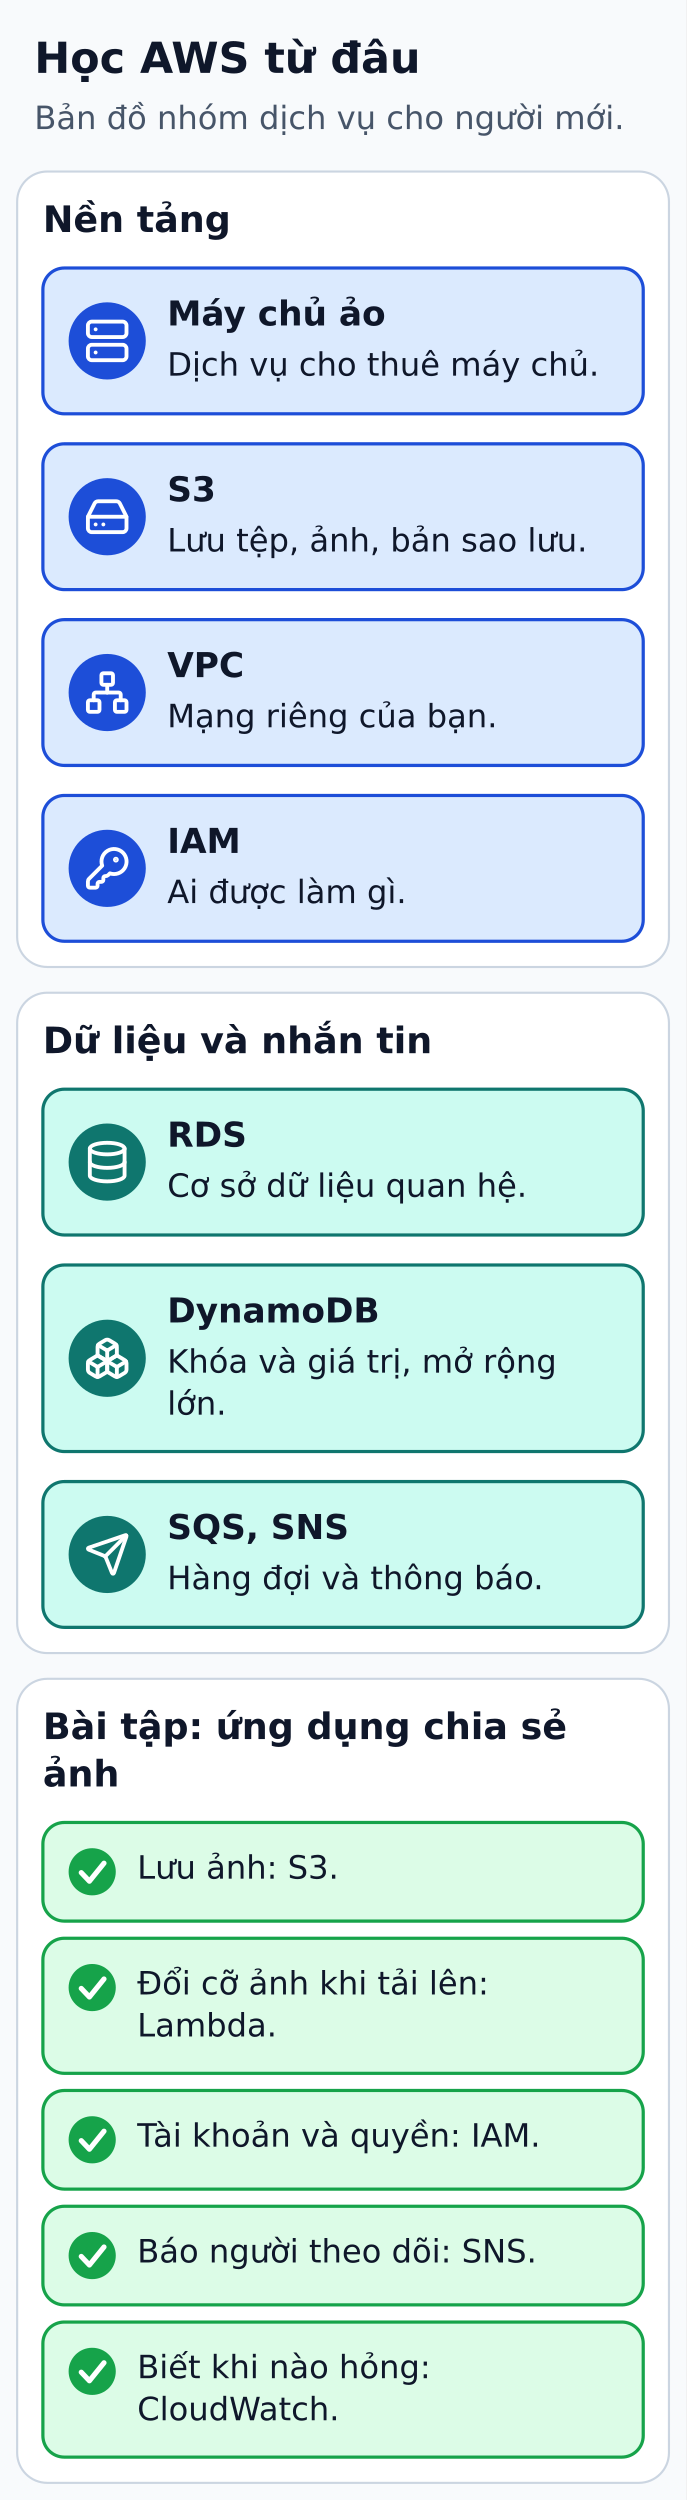
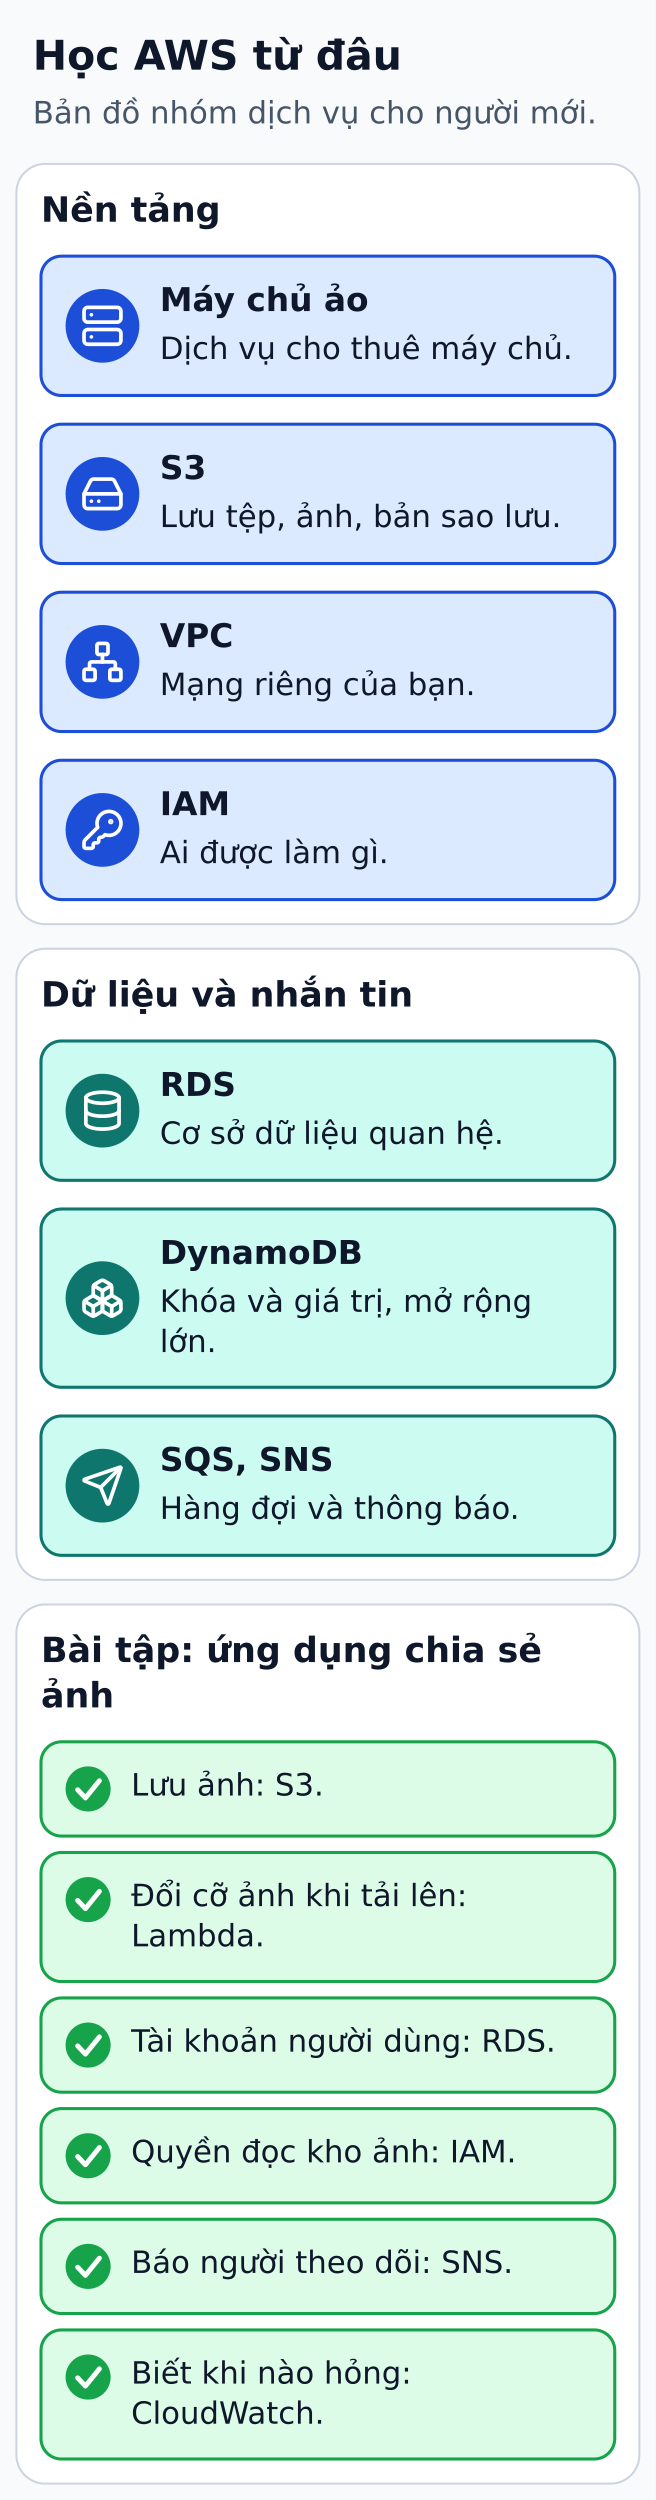
- <svg xmlns="http://www.w3.org/2000/svg" width="320" height="1166" viewBox="0 0 320 1166" role="img" aria-labelledby="title desc">
+ <svg xmlns="http://www.w3.org/2000/svg" width="320" height="1220" viewBox="0 0 320 1220" role="img" aria-labelledby="title desc">
  <defs>
    <marker id="arrow" markerWidth="8" markerHeight="8" refX="6" refY="3" orient="auto">
      <path d="M0,0 L6,3 L0,6" fill="none" stroke="#334155" stroke-width="1.5" />
    </marker>
  </defs>
-   <rect width="320" height="1166" fill="#f8fafc" />
+   <rect width="320" height="1220" fill="#f8fafc" />
  <g font-family="DejaVu Sans, Arial, sans-serif" fill="#0f172a">
    <text x="16" y="34" font-size="20" fill="#0f172a" font-weight="bold" text-anchor="start">Học AWS từ đâu</text>
    <text x="16" y="60.2" font-size="15" fill="#475569" font-weight="normal" text-anchor="start">Bản đồ nhóm dịch vụ cho người mới.</text>
    <rect x="8" y="80" width="304" height="371" rx="14" fill="#ffffff" stroke="#cbd5e1" stroke-width="1" />
    <text x="20" y="108.2" font-size="17" fill="#0f172a" font-weight="bold" text-anchor="start">Nền tảng</text>
    <rect x="20" y="125" width="280" height="68" rx="10" fill="#dbeafe" stroke="#1d4ed8" stroke-width="1.5" />
    <circle cx="50" cy="159" r="18" fill="#1d4ed8" />
    <g transform="translate(39.2 148.2) scale(0.9)" fill="none" stroke="#FFFFFF" stroke-width="2" stroke-linecap="round" stroke-linejoin="round">
      <rect height="8" rx="2" ry="2" width="20" x="2" y="2" />
      <rect height="8" rx="2" ry="2" width="20" x="2" y="14" />
      <line x1="6" x2="6.01" y1="6" y2="6" />
      <line x1="6" x2="6.01" y1="18" y2="18" />
    </g>
    <text x="78" y="151.8" font-size="16" fill="#0f172a" font-weight="bold" text-anchor="start">Máy chủ ảo</text>
    <text x="78" y="175.2" font-size="15" fill="#0f172a" font-weight="normal" text-anchor="start">Dịch vụ cho thuê máy chủ.</text>
    <rect x="20" y="207" width="280" height="68" rx="10" fill="#dbeafe" stroke="#1d4ed8" stroke-width="1.5" />
    <circle cx="50" cy="241" r="18" fill="#1d4ed8" />
    <g transform="translate(39.2 230.2) scale(0.9)" fill="none" stroke="#FFFFFF" stroke-width="2" stroke-linecap="round" stroke-linejoin="round">
      <path d="M10 16h.01" />
      <path d="M2.212 11.577a2 2 0 0 0-.212.896V18a2 2 0 0 0 2 2h16a2 2 0 0 0 2-2v-5.527a2 2 0 0 0-.212-.896L18.55 5.11A2 2 0 0 0 16.76 4H7.24a2 2 0 0 0-1.79 1.11z" />
      <path d="M21.946 12.013H2.054" />
      <path d="M6 16h.01" />
    </g>
    <text x="78" y="233.8" font-size="16" fill="#0f172a" font-weight="bold" text-anchor="start">S3</text>
    <text x="78" y="257.2" font-size="15" fill="#0f172a" font-weight="normal" text-anchor="start">Lưu tệp, ảnh, bản sao lưu.</text>
    <rect x="20" y="289" width="280" height="68" rx="10" fill="#dbeafe" stroke="#1d4ed8" stroke-width="1.5" />
    <circle cx="50" cy="323" r="18" fill="#1d4ed8" />
    <g transform="translate(39.2 312.2) scale(0.9)" fill="none" stroke="#FFFFFF" stroke-width="2" stroke-linecap="round" stroke-linejoin="round">
      <rect height="6" rx="1" width="6" x="16" y="16" />
      <rect height="6" rx="1" width="6" x="2" y="16" />
      <rect height="6" rx="1" width="6" x="9" y="2" />
      <path d="M5 16v-3a1 1 0 0 1 1-1h12a1 1 0 0 1 1 1v3" />
      <path d="M12 12V8" />
    </g>
    <text x="78" y="315.8" font-size="16" fill="#0f172a" font-weight="bold" text-anchor="start">VPC</text>
    <text x="78" y="339.2" font-size="15" fill="#0f172a" font-weight="normal" text-anchor="start">Mạng riêng của bạn.</text>
    <rect x="20" y="371" width="280" height="68" rx="10" fill="#dbeafe" stroke="#1d4ed8" stroke-width="1.5" />
    <circle cx="50" cy="405" r="18" fill="#1d4ed8" />
    <g transform="translate(39.2 394.2) scale(0.9)" fill="none" stroke="#FFFFFF" stroke-width="2" stroke-linecap="round" stroke-linejoin="round">
      <path d="M2.586 17.414A2 2 0 0 0 2 18.828V21a1 1 0 0 0 1 1h3a1 1 0 0 0 1-1v-1a1 1 0 0 1 1-1h1a1 1 0 0 0 1-1v-1a1 1 0 0 1 1-1h.172a2 2 0 0 0 1.414-.586l.814-.814a6.5 6.5 0 1 0-4-4z" />
      <circle cx="16.5" cy="7.5" fill="#FFFFFF" r=".5" />
    </g>
    <text x="78" y="397.8" font-size="16" fill="#0f172a" font-weight="bold" text-anchor="start">IAM</text>
    <text x="78" y="421.2" font-size="15" fill="#0f172a" font-weight="normal" text-anchor="start">Ai được làm gì.</text>
    <rect x="8" y="463" width="304" height="308" rx="14" fill="#ffffff" stroke="#cbd5e1" stroke-width="1" />
    <text x="20" y="491.2" font-size="17" fill="#0f172a" font-weight="bold" text-anchor="start">Dữ liệu và nhắn tin</text>
    <rect x="20" y="508" width="280" height="68" rx="10" fill="#ccfbf1" stroke="#0f766e" stroke-width="1.5" />
    <circle cx="50" cy="542" r="18" fill="#0f766e" />
    <g transform="translate(39.2 531.2) scale(0.9)" fill="none" stroke="#FFFFFF" stroke-width="2" stroke-linecap="round" stroke-linejoin="round">
      <ellipse cx="12" cy="5" rx="9" ry="3" />
      <path d="M3 5V19A9 3 0 0 0 21 19V5" />
      <path d="M3 12A9 3 0 0 0 21 12" />
    </g>
    <text x="78" y="534.8" font-size="16" fill="#0f172a" font-weight="bold" text-anchor="start">RDS</text>
    <text x="78" y="558.2" font-size="15" fill="#0f172a" font-weight="normal" text-anchor="start">Cơ sở dữ liệu quan hệ.</text>
    <rect x="20" y="590" width="280" height="87" rx="10" fill="#ccfbf1" stroke="#0f766e" stroke-width="1.5" />
    <circle cx="50" cy="633.5" r="18" fill="#0f766e" />
    <g transform="translate(39.2 622.7) scale(0.9)" fill="none" stroke="#FFFFFF" stroke-width="2" stroke-linecap="round" stroke-linejoin="round">
      <path d="M2.97 12.92A2 2 0 0 0 2 14.63v3.24a2 2 0 0 0 .97 1.71l3 1.8a2 2 0 0 0 2.06 0L12 19v-5.5l-5-3-4.03 2.42Z" />
      <path d="m7 16.5-4.74-2.85" />
      <path d="m7 16.5 5-3" />
      <path d="M7 16.5v5.17" />
      <path d="M12 13.5V19l3.97 2.38a2 2 0 0 0 2.06 0l3-1.8a2 2 0 0 0 .97-1.71v-3.24a2 2 0 0 0-.97-1.71L17 10.5l-5 3Z" />
      <path d="m17 16.5-5-3" />
      <path d="m17 16.5 4.74-2.85" />
      <path d="M17 16.5v5.17" />
      <path d="M7.97 4.42A2 2 0 0 0 7 6.13v4.37l5 3 5-3V6.13a2 2 0 0 0-.97-1.71l-3-1.8a2 2 0 0 0-2.06 0l-3 1.8Z" />
      <path d="M12 8 7.26 5.15" />
      <path d="m12 8 4.74-2.85" />
      <path d="M12 13.5V8" />
    </g>
    <text x="78" y="616.8" font-size="16" fill="#0f172a" font-weight="bold" text-anchor="start">DynamoDB</text>
    <text x="78" y="640.2" font-size="15" fill="#0f172a" font-weight="normal" text-anchor="start">Khóa và giá trị, mở rộng</text>
    <text x="78" y="659.8" font-size="15" fill="#0f172a" font-weight="normal" text-anchor="start">lớn.</text>
    <rect x="20" y="691" width="280" height="68" rx="10" fill="#ccfbf1" stroke="#0f766e" stroke-width="1.5" />
    <circle cx="50" cy="725" r="18" fill="#0f766e" />
    <g transform="translate(39.2 714.2) scale(0.9)" fill="none" stroke="#FFFFFF" stroke-width="2" stroke-linecap="round" stroke-linejoin="round">
      <path d="M14.536 21.686a.5.5 0 0 0 .937-.024l6.5-19a.496.496 0 0 0-.635-.635l-19 6.5a.5.5 0 0 0-.024.937l7.93 3.18a2 2 0 0 1 1.112 1.11z" />
      <path d="m21.854 2.147-10.94 10.939" />
    </g>
    <text x="78" y="717.8" font-size="16" fill="#0f172a" font-weight="bold" text-anchor="start">SQS, SNS</text>
    <text x="78" y="741.2" font-size="15" fill="#0f172a" font-weight="normal" text-anchor="start">Hàng đợi và thông báo.</text>
-     <rect x="8" y="783" width="304" height="375" rx="14" fill="#ffffff" stroke="#cbd5e1" stroke-width="1" />
+     <rect x="8" y="783" width="304" height="429" rx="14" fill="#ffffff" stroke="#cbd5e1" stroke-width="1" />
    <text x="20" y="811.1" font-size="17" fill="#0f172a" font-weight="bold" text-anchor="start">Bài tập: ứng dụng chia sẻ</text>
    <text x="20" y="833.2" font-size="17" fill="#0f172a" font-weight="bold" text-anchor="start">ảnh</text>
    <rect x="20" y="850" width="280" height="46" rx="10" fill="#dcfce7" stroke="#16a34a" stroke-width="1.5" />
    <circle cx="43" cy="873" r="11" fill="#16a34a" />
    <polyline points="37.9,873.4 41.7,877.4 48.5,869" fill="none" stroke="#ffffff" stroke-width="2.4" stroke-linecap="round" stroke-linejoin="round" />
    <text x="64" y="876.2" font-size="15" fill="#0f172a" font-weight="normal" text-anchor="start">Lưu ảnh: S3.</text>
    <rect x="20" y="904" width="280" height="63" rx="10" fill="#dcfce7" stroke="#16a34a" stroke-width="1.5" />
    <circle cx="43" cy="927" r="11" fill="#16a34a" />
    <polyline points="37.9,927.4 41.7,931.4 48.5,923" fill="none" stroke="#ffffff" stroke-width="2.4" stroke-linecap="round" stroke-linejoin="round" />
    <text x="64" y="930.2" font-size="15" fill="#0f172a" font-weight="normal" text-anchor="start">Đổi cỡ ảnh khi tải lên:</text>
    <text x="64" y="949.8" font-size="15" fill="#0f172a" font-weight="normal" text-anchor="start">Lambda.</text>
    <rect x="20" y="975" width="280" height="46" rx="10" fill="#dcfce7" stroke="#16a34a" stroke-width="1.5" />
    <circle cx="43" cy="998" r="11" fill="#16a34a" />
    <polyline points="37.9,998.4 41.7,1002.4 48.5,994" fill="none" stroke="#ffffff" stroke-width="2.4" stroke-linecap="round" stroke-linejoin="round" />
-     <text x="64" y="1001.2" font-size="15" fill="#0f172a" font-weight="normal" text-anchor="start">Tài khoản và quyền: IAM.</text>
+     <text x="64" y="1001.2" font-size="15" fill="#0f172a" font-weight="normal" text-anchor="start">Tài khoản người dùng: RDS.</text>
    <rect x="20" y="1029" width="280" height="46" rx="10" fill="#dcfce7" stroke="#16a34a" stroke-width="1.5" />
    <circle cx="43" cy="1052" r="11" fill="#16a34a" />
    <polyline points="37.9,1052.4 41.7,1056.4 48.5,1048" fill="none" stroke="#ffffff" stroke-width="2.4" stroke-linecap="round" stroke-linejoin="round" />
-     <text x="64" y="1055.2" font-size="15" fill="#0f172a" font-weight="normal" text-anchor="start">Báo người theo dõi: SNS.</text>
-     <rect x="20" y="1083" width="280" height="63" rx="10" fill="#dcfce7" stroke="#16a34a" stroke-width="1.5" />
+     <text x="64" y="1055.2" font-size="15" fill="#0f172a" font-weight="normal" text-anchor="start">Quyền đọc kho ảnh: IAM.</text>
+     <rect x="20" y="1083" width="280" height="46" rx="10" fill="#dcfce7" stroke="#16a34a" stroke-width="1.5" />
    <circle cx="43" cy="1106" r="11" fill="#16a34a" />
    <polyline points="37.9,1106.4 41.7,1110.4 48.5,1102" fill="none" stroke="#ffffff" stroke-width="2.4" stroke-linecap="round" stroke-linejoin="round" />
-     <text x="64" y="1109.2" font-size="15" fill="#0f172a" font-weight="normal" text-anchor="start">Biết khi nào hỏng:</text>
-     <text x="64" y="1128.8" font-size="15" fill="#0f172a" font-weight="normal" text-anchor="start">CloudWatch.</text>
+     <text x="64" y="1109.2" font-size="15" fill="#0f172a" font-weight="normal" text-anchor="start">Báo người theo dõi: SNS.</text>
+     <rect x="20" y="1137" width="280" height="63" rx="10" fill="#dcfce7" stroke="#16a34a" stroke-width="1.5" />
+     <circle cx="43" cy="1160" r="11" fill="#16a34a" />
+     <polyline points="37.9,1160.4 41.7,1164.4 48.5,1156" fill="none" stroke="#ffffff" stroke-width="2.4" stroke-linecap="round" stroke-linejoin="round" />
+     <text x="64" y="1163.2" font-size="15" fill="#0f172a" font-weight="normal" text-anchor="start">Biết khi nào hỏng:</text>
+     <text x="64" y="1182.8" font-size="15" fill="#0f172a" font-weight="normal" text-anchor="start">CloudWatch.</text>
  </g>
</svg>
